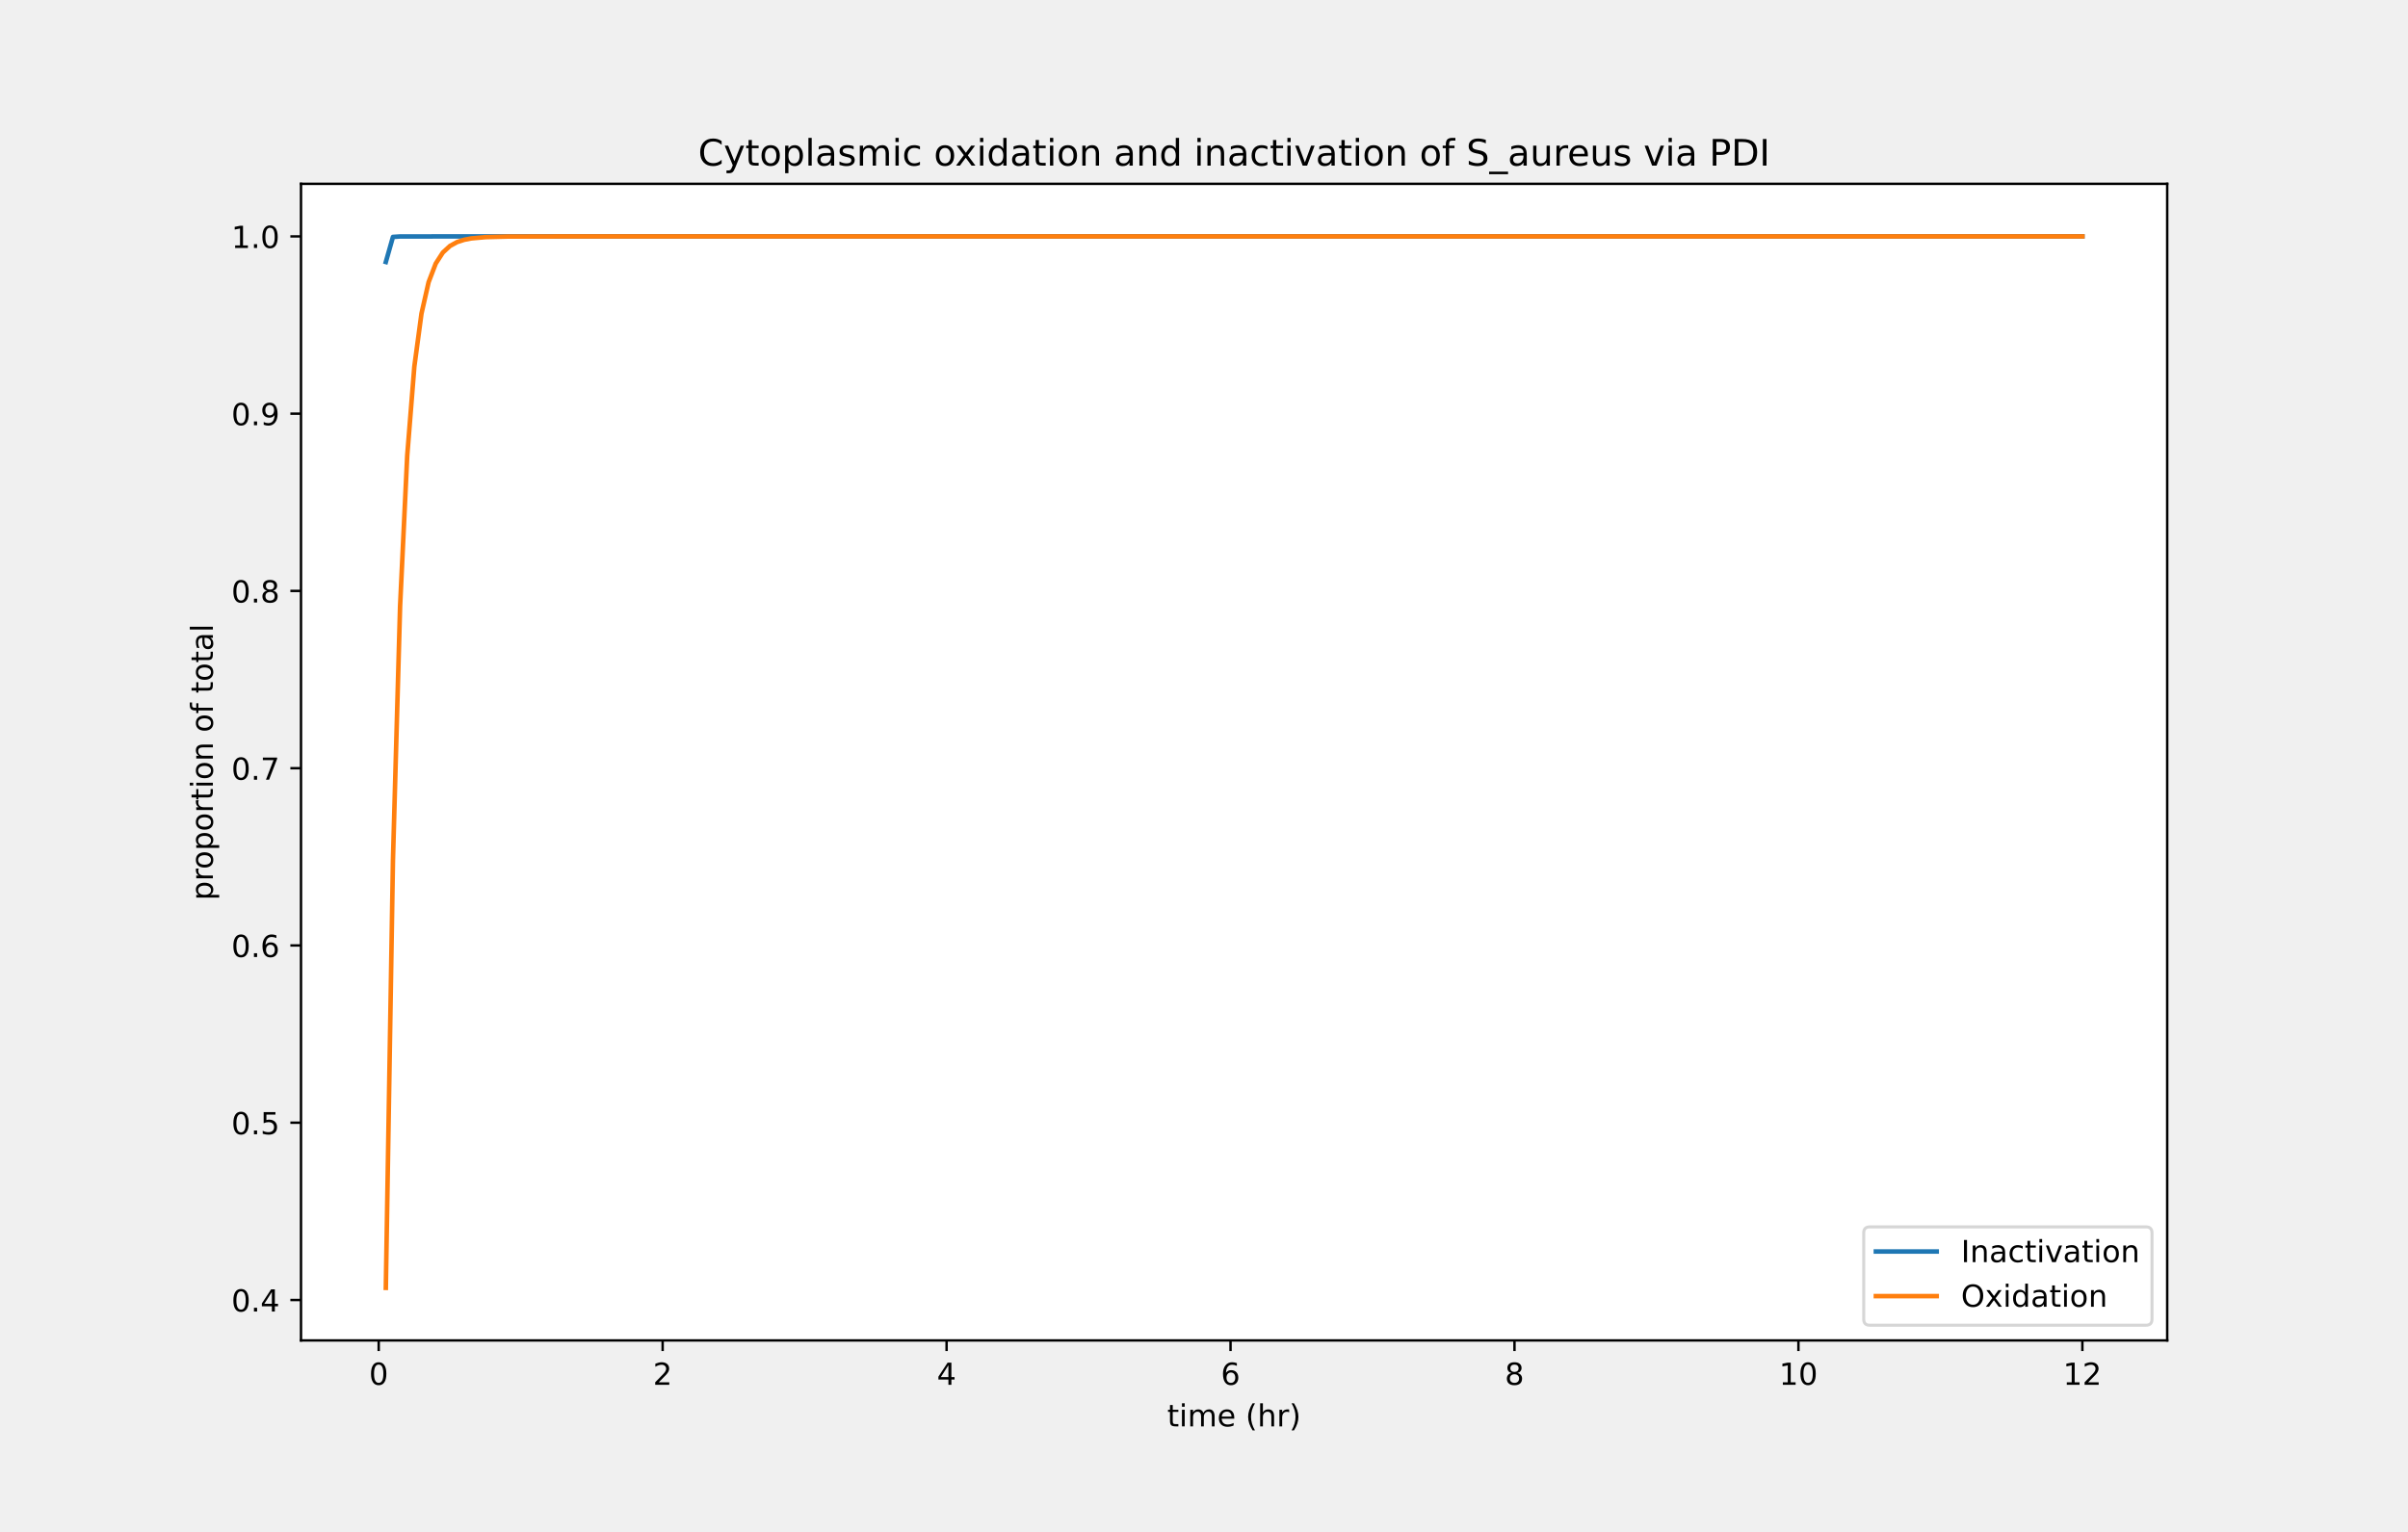
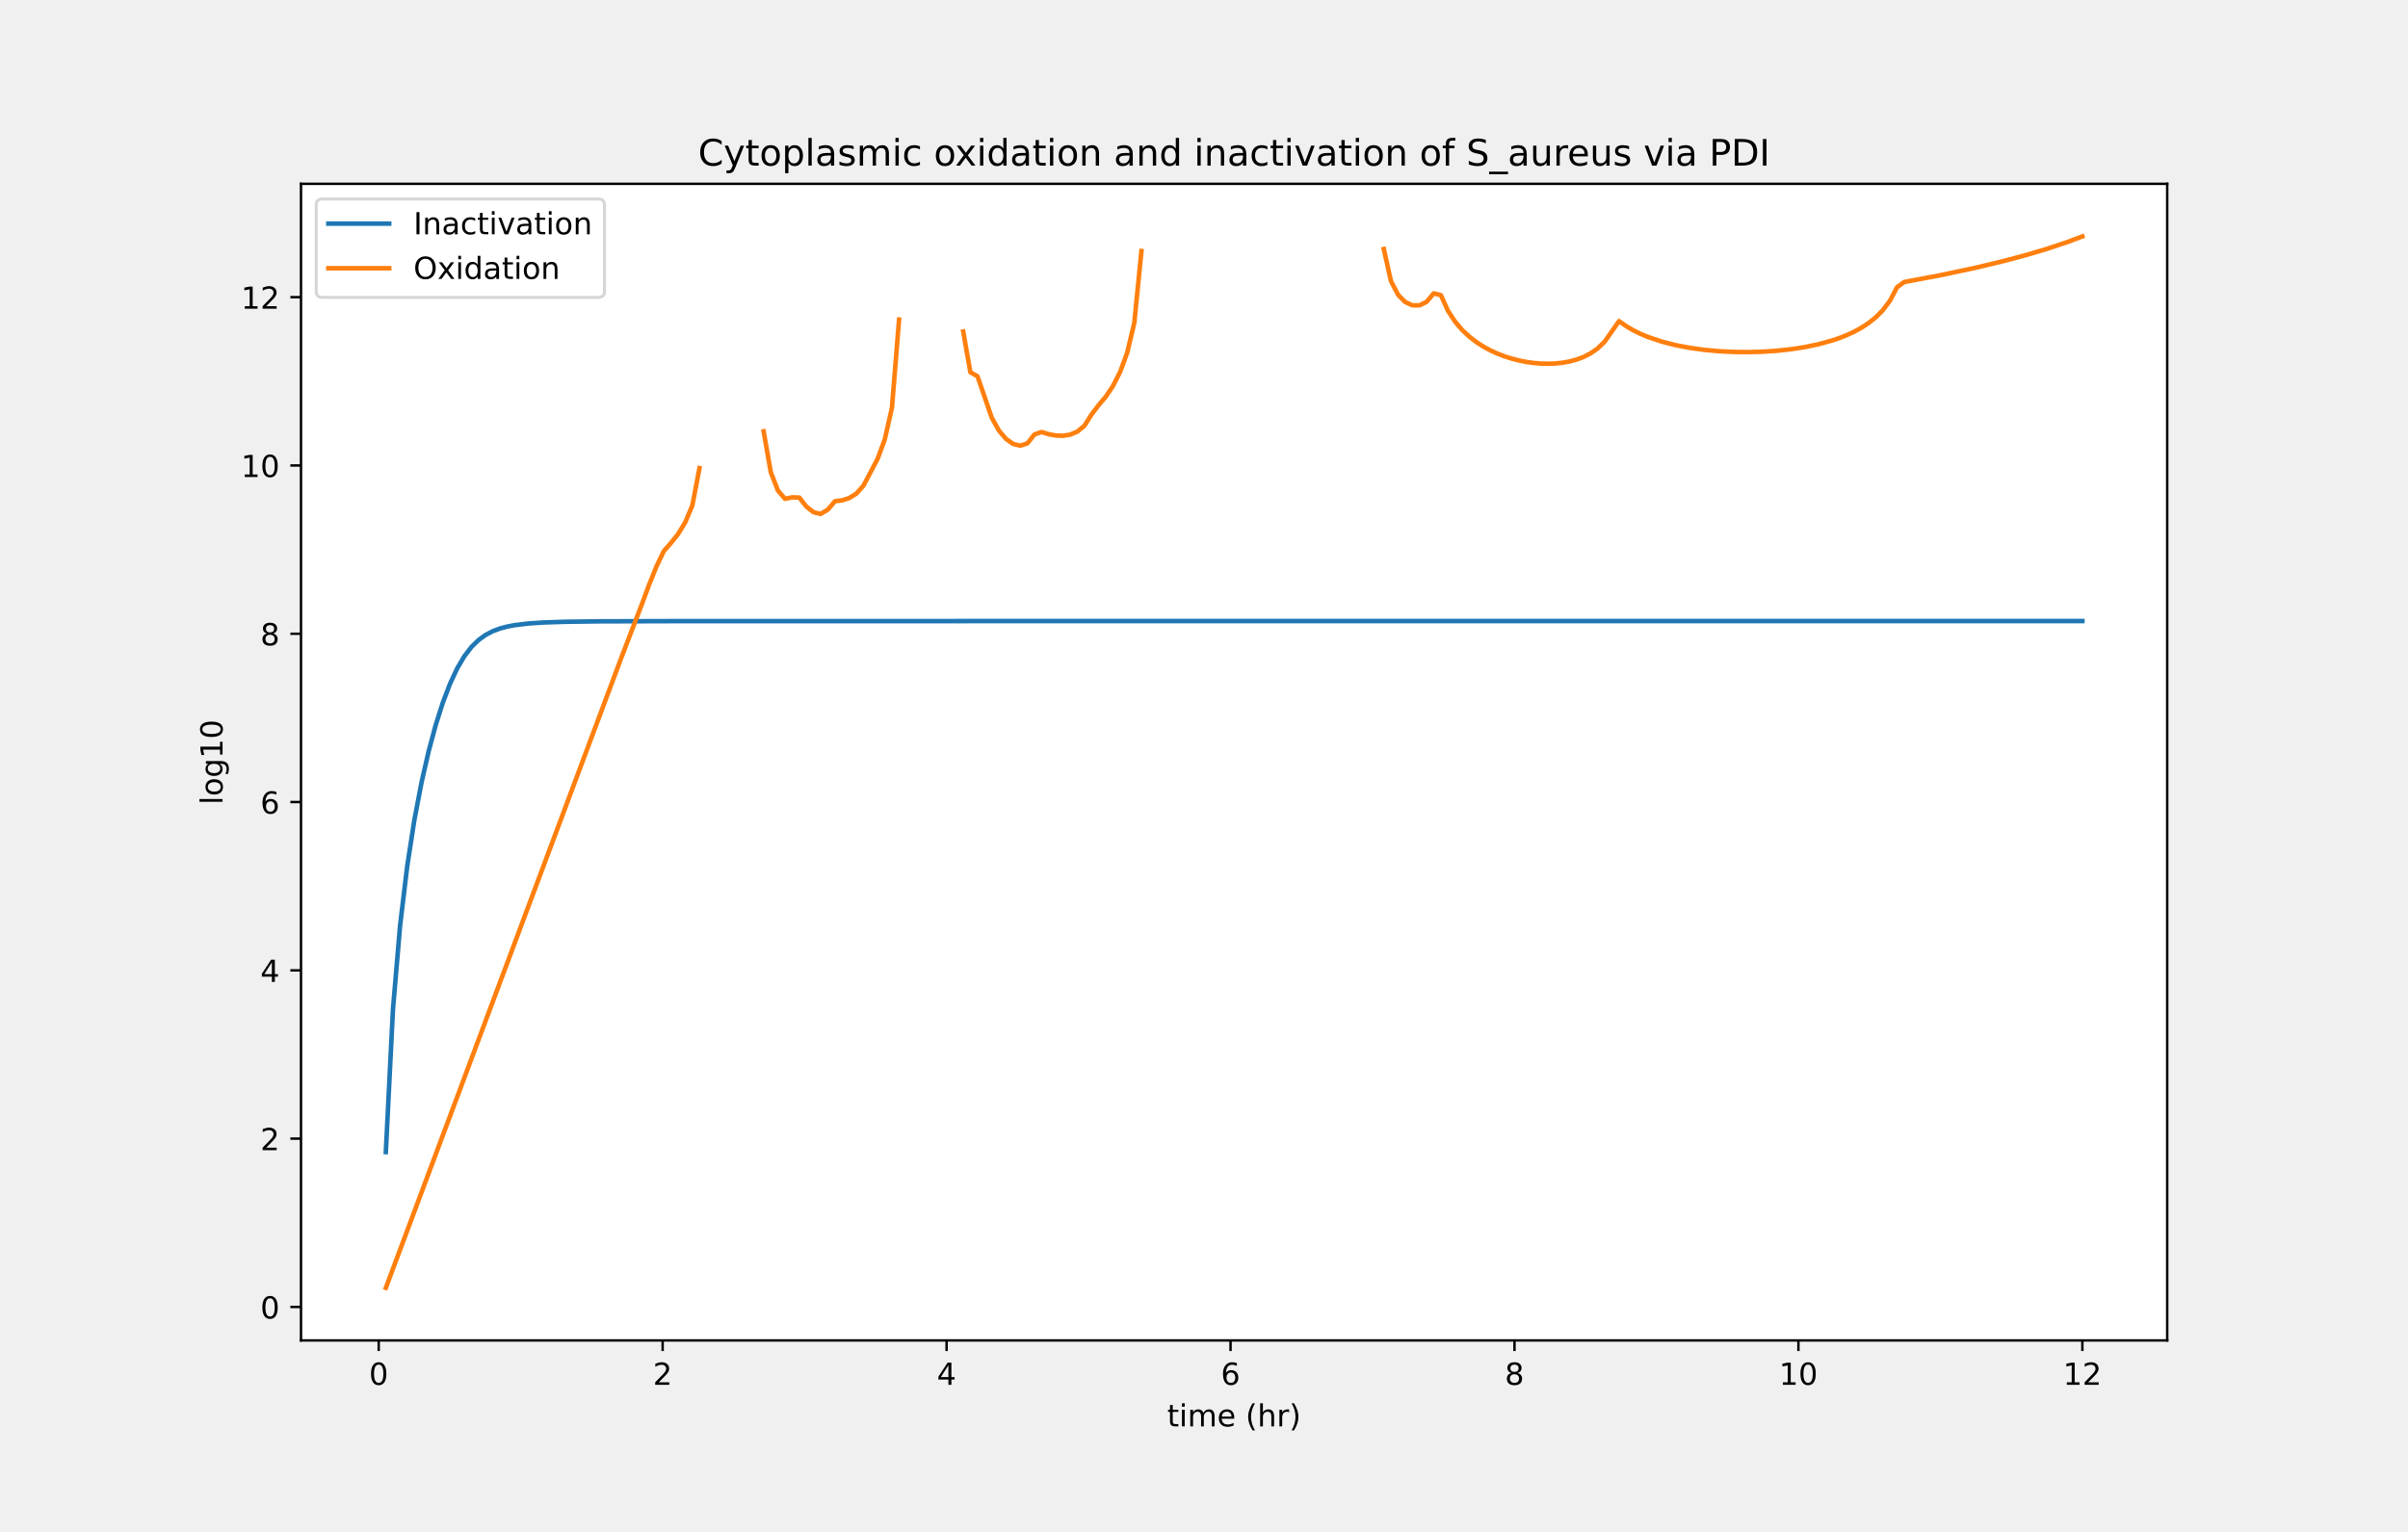
<svg xmlns="http://www.w3.org/2000/svg" xmlns:xlink="http://www.w3.org/1999/xlink" height="504pt" version="1.1" viewBox="0 0 792 504" width="792pt">
  <defs>
    <style type="text/css">*{stroke-linecap:butt;stroke-linejoin:round;}</style>
  </defs>
  <g id="figure_1">
    <g id="patch_1">
      <path d="M 0 504  L 792 504  L 792 0  L 0 0  z " style="fill:none;" />
    </g>
    <g id="axes_1">
      <g id="patch_2">
        <path d="M 99 441  L 712.8 441  L 712.8 60.48  L 99 60.48  z " style="fill:#ffffff;" />
      </g>
      <g id="matplotlib.axis_1">
        <g id="xtick_1">
          <g id="line2d_1">
            <defs>
-               <path d="M 0 0  L 0 3.5  " id="mab8ccc1787" style="stroke:#000000;stroke-width:0.8;" />
+               <path d="M 0 0  L 0 3.5  " id="m8753aa1356" style="stroke:#000000;stroke-width:0.8;" />
            </defs>
            <g>
-               <use style="stroke:#000000;stroke-width:0.8;" x="124.555" xlink:href="#mab8ccc1787" y="441" />
+               <use style="stroke:#000000;stroke-width:0.8;" x="124.555" xlink:href="#m8753aa1356" y="441" />
            </g>
          </g>
          <g id="text_1">
            <g transform="translate(121.3742 455.5984)scale(0.1 -0.1)">
              <defs>
                <path d="M 2034 4250  Q 1547 4250 1301 3770  Q 1056 3291 1056 2328  Q 1056 1369 1301 889  Q 1547 409 2034 409  Q 2525 409 2770 889  Q 3016 1369 3016 2328  Q 3016 3291 2770 3770  Q 2525 4250 2034 4250  z M 2034 4750  Q 2819 4750 3233 4129  Q 3647 3509 3647 2328  Q 3647 1150 3233 529  Q 2819 -91 2034 -91  Q 1250 -91 836 529  Q 422 1150 422 2328  Q 422 3509 836 4129  Q 1250 4750 2034 4750  z " id="DejaVuSans-30" transform="scale(0.015625)" />
              </defs>
              <use xlink:href="#DejaVuSans-30" />
            </g>
          </g>
        </g>
        <g id="xtick_2">
          <g id="line2d_2">
            <g>
-               <use style="stroke:#000000;stroke-width:0.8;" x="217.946" xlink:href="#mab8ccc1787" y="441" />
+               <use style="stroke:#000000;stroke-width:0.8;" x="217.946" xlink:href="#m8753aa1356" y="441" />
            </g>
          </g>
          <g id="text_2">
            <g transform="translate(214.765 455.5984)scale(0.1 -0.1)">
              <defs>
                <path d="M 1228 531  L 3431 531  L 3431 0  L 469 0  L 469 531  Q 828 903 1448 1529  Q 2069 2156 2228 2338  Q 2531 2678 2651 2914  Q 2772 3150 2772 3378  Q 2772 3750 2511 3984  Q 2250 4219 1831 4219  Q 1534 4219 1204 4116  Q 875 4013 500 3803  L 500 4441  Q 881 4594 1212 4672  Q 1544 4750 1819 4750  Q 2544 4750 2975 4387  Q 3406 4025 3406 3419  Q 3406 3131 3298 2873  Q 3191 2616 2906 2266  Q 2828 2175 2409 1742  Q 1991 1309 1228 531  z " id="DejaVuSans-32" transform="scale(0.015625)" />
              </defs>
              <use xlink:href="#DejaVuSans-32" />
            </g>
          </g>
        </g>
        <g id="xtick_3">
          <g id="line2d_3">
            <g>
-               <use style="stroke:#000000;stroke-width:0.8;" x="311.337" xlink:href="#mab8ccc1787" y="441" />
+               <use style="stroke:#000000;stroke-width:0.8;" x="311.337" xlink:href="#m8753aa1356" y="441" />
            </g>
          </g>
          <g id="text_3">
            <g transform="translate(308.1557 455.5984)scale(0.1 -0.1)">
              <defs>
                <path d="M 2419 4116  L 825 1625  L 2419 1625  L 2419 4116  z M 2253 4666  L 3047 4666  L 3047 1625  L 3713 1625  L 3713 1100  L 3047 1100  L 3047 0  L 2419 0  L 2419 1100  L 313 1100  L 313 1709  L 2253 4666  z " id="DejaVuSans-34" transform="scale(0.015625)" />
              </defs>
              <use xlink:href="#DejaVuSans-34" />
            </g>
          </g>
        </g>
        <g id="xtick_4">
          <g id="line2d_4">
            <g>
-               <use style="stroke:#000000;stroke-width:0.8;" x="404.728" xlink:href="#mab8ccc1787" y="441" />
+               <use style="stroke:#000000;stroke-width:0.8;" x="404.728" xlink:href="#m8753aa1356" y="441" />
            </g>
          </g>
          <g id="text_4">
            <g transform="translate(401.5465 455.5984)scale(0.1 -0.1)">
              <defs>
                <path d="M 2113 2584  Q 1688 2584 1439 2293  Q 1191 2003 1191 1497  Q 1191 994 1439 701  Q 1688 409 2113 409  Q 2538 409 2786 701  Q 3034 994 3034 1497  Q 3034 2003 2786 2293  Q 2538 2584 2113 2584  z M 3366 4563  L 3366 3988  Q 3128 4100 2886 4159  Q 2644 4219 2406 4219  Q 1781 4219 1451 3797  Q 1122 3375 1075 2522  Q 1259 2794 1537 2939  Q 1816 3084 2150 3084  Q 2853 3084 3261 2657  Q 3669 2231 3669 1497  Q 3669 778 3244 343  Q 2819 -91 2113 -91  Q 1303 -91 875 529  Q 447 1150 447 2328  Q 447 3434 972 4092  Q 1497 4750 2381 4750  Q 2619 4750 2861 4703  Q 3103 4656 3366 4563  z " id="DejaVuSans-36" transform="scale(0.015625)" />
              </defs>
              <use xlink:href="#DejaVuSans-36" />
            </g>
          </g>
        </g>
        <g id="xtick_5">
          <g id="line2d_5">
            <g>
-               <use style="stroke:#000000;stroke-width:0.8;" x="498.118" xlink:href="#mab8ccc1787" y="441" />
+               <use style="stroke:#000000;stroke-width:0.8;" x="498.118" xlink:href="#m8753aa1356" y="441" />
            </g>
          </g>
          <g id="text_5">
            <g transform="translate(494.9372 455.5984)scale(0.1 -0.1)">
              <defs>
                <path d="M 2034 2216  Q 1584 2216 1326 1975  Q 1069 1734 1069 1313  Q 1069 891 1326 650  Q 1584 409 2034 409  Q 2484 409 2743 651  Q 3003 894 3003 1313  Q 3003 1734 2745 1975  Q 2488 2216 2034 2216  z M 1403 2484  Q 997 2584 770 2862  Q 544 3141 544 3541  Q 544 4100 942 4425  Q 1341 4750 2034 4750  Q 2731 4750 3128 4425  Q 3525 4100 3525 3541  Q 3525 3141 3298 2862  Q 3072 2584 2669 2484  Q 3125 2378 3379 2068  Q 3634 1759 3634 1313  Q 3634 634 3220 271  Q 2806 -91 2034 -91  Q 1263 -91 848 271  Q 434 634 434 1313  Q 434 1759 690 2068  Q 947 2378 1403 2484  z M 1172 3481  Q 1172 3119 1398 2916  Q 1625 2713 2034 2713  Q 2441 2713 2670 2916  Q 2900 3119 2900 3481  Q 2900 3844 2670 4047  Q 2441 4250 2034 4250  Q 1625 4250 1398 4047  Q 1172 3844 1172 3481  z " id="DejaVuSans-38" transform="scale(0.015625)" />
              </defs>
              <use xlink:href="#DejaVuSans-38" />
            </g>
          </g>
        </g>
        <g id="xtick_6">
          <g id="line2d_6">
            <g>
-               <use style="stroke:#000000;stroke-width:0.8;" x="591.509" xlink:href="#mab8ccc1787" y="441" />
+               <use style="stroke:#000000;stroke-width:0.8;" x="591.509" xlink:href="#m8753aa1356" y="441" />
            </g>
          </g>
          <g id="text_6">
            <g transform="translate(585.1467 455.5984)scale(0.1 -0.1)">
              <defs>
                <path d="M 794 531  L 1825 531  L 1825 4091  L 703 3866  L 703 4441  L 1819 4666  L 2450 4666  L 2450 531  L 3481 531  L 3481 0  L 794 0  L 794 531  z " id="DejaVuSans-31" transform="scale(0.015625)" />
              </defs>
              <use xlink:href="#DejaVuSans-31" />
              <use x="63.623" xlink:href="#DejaVuSans-30" />
            </g>
          </g>
        </g>
        <g id="xtick_7">
          <g id="line2d_7">
            <g>
-               <use style="stroke:#000000;stroke-width:0.8;" x="684.9" xlink:href="#mab8ccc1787" y="441" />
+               <use style="stroke:#000000;stroke-width:0.8;" x="684.9" xlink:href="#m8753aa1356" y="441" />
            </g>
          </g>
          <g id="text_7">
            <g transform="translate(678.5375 455.5984)scale(0.1 -0.1)">
              <use xlink:href="#DejaVuSans-31" />
              <use x="63.623" xlink:href="#DejaVuSans-32" />
            </g>
          </g>
        </g>
        <g id="text_8">
          <g transform="translate(383.8891 469.2766)scale(0.1 -0.1)">
            <defs>
              <path d="M 1172 4494  L 1172 3500  L 2356 3500  L 2356 3053  L 1172 3053  L 1172 1153  Q 1172 725 1289 603  Q 1406 481 1766 481  L 2356 481  L 2356 0  L 1766 0  Q 1100 0 847 248  Q 594 497 594 1153  L 594 3053  L 172 3053  L 172 3500  L 594 3500  L 594 4494  L 1172 4494  z " id="DejaVuSans-74" transform="scale(0.015625)" />
              <path d="M 603 3500  L 1178 3500  L 1178 0  L 603 0  L 603 3500  z M 603 4863  L 1178 4863  L 1178 4134  L 603 4134  L 603 4863  z " id="DejaVuSans-69" transform="scale(0.015625)" />
              <path d="M 3328 2828  Q 3544 3216 3844 3400  Q 4144 3584 4550 3584  Q 5097 3584 5394 3201  Q 5691 2819 5691 2113  L 5691 0  L 5113 0  L 5113 2094  Q 5113 2597 4934 2840  Q 4756 3084 4391 3084  Q 3944 3084 3684 2787  Q 3425 2491 3425 1978  L 3425 0  L 2847 0  L 2847 2094  Q 2847 2600 2669 2842  Q 2491 3084 2119 3084  Q 1678 3084 1418 2786  Q 1159 2488 1159 1978  L 1159 0  L 581 0  L 581 3500  L 1159 3500  L 1159 2956  Q 1356 3278 1631 3431  Q 1906 3584 2284 3584  Q 2666 3584 2933 3390  Q 3200 3197 3328 2828  z " id="DejaVuSans-6d" transform="scale(0.015625)" />
              <path d="M 3597 1894  L 3597 1613  L 953 1613  Q 991 1019 1311 708  Q 1631 397 2203 397  Q 2534 397 2845 478  Q 3156 559 3463 722  L 3463 178  Q 3153 47 2828 -22  Q 2503 -91 2169 -91  Q 1331 -91 842 396  Q 353 884 353 1716  Q 353 2575 817 3079  Q 1281 3584 2069 3584  Q 2775 3584 3186 3129  Q 3597 2675 3597 1894  z M 3022 2063  Q 3016 2534 2758 2815  Q 2500 3097 2075 3097  Q 1594 3097 1305 2825  Q 1016 2553 972 2059  L 3022 2063  z " id="DejaVuSans-65" transform="scale(0.015625)" />
              <path id="DejaVuSans-20" transform="scale(0.015625)" />
              <path d="M 1984 4856  Q 1566 4138 1362 3434  Q 1159 2731 1159 2009  Q 1159 1288 1364 580  Q 1569 -128 1984 -844  L 1484 -844  Q 1016 -109 783 600  Q 550 1309 550 2009  Q 550 2706 781 3412  Q 1013 4119 1484 4856  L 1984 4856  z " id="DejaVuSans-28" transform="scale(0.015625)" />
              <path d="M 3513 2113  L 3513 0  L 2938 0  L 2938 2094  Q 2938 2591 2744 2837  Q 2550 3084 2163 3084  Q 1697 3084 1428 2787  Q 1159 2491 1159 1978  L 1159 0  L 581 0  L 581 4863  L 1159 4863  L 1159 2956  Q 1366 3272 1645 3428  Q 1925 3584 2291 3584  Q 2894 3584 3203 3211  Q 3513 2838 3513 2113  z " id="DejaVuSans-68" transform="scale(0.015625)" />
              <path d="M 2631 2963  Q 2534 3019 2420 3045  Q 2306 3072 2169 3072  Q 1681 3072 1420 2755  Q 1159 2438 1159 1844  L 1159 0  L 581 0  L 581 3500  L 1159 3500  L 1159 2956  Q 1341 3275 1631 3429  Q 1922 3584 2338 3584  Q 2397 3584 2469 3576  Q 2541 3569 2628 3553  L 2631 2963  z " id="DejaVuSans-72" transform="scale(0.015625)" />
              <path d="M 513 4856  L 1013 4856  Q 1481 4119 1714 3412  Q 1947 2706 1947 2009  Q 1947 1309 1714 600  Q 1481 -109 1013 -844  L 513 -844  Q 928 -128 1133 580  Q 1338 1288 1338 2009  Q 1338 2731 1133 3434  Q 928 4138 513 4856  z " id="DejaVuSans-29" transform="scale(0.015625)" />
            </defs>
            <use xlink:href="#DejaVuSans-74" />
            <use x="39.209" xlink:href="#DejaVuSans-69" />
            <use x="66.992" xlink:href="#DejaVuSans-6d" />
            <use x="164.404" xlink:href="#DejaVuSans-65" />
            <use x="225.928" xlink:href="#DejaVuSans-20" />
            <use x="257.715" xlink:href="#DejaVuSans-28" />
            <use x="296.729" xlink:href="#DejaVuSans-68" />
            <use x="360.107" xlink:href="#DejaVuSans-72" />
            <use x="401.221" xlink:href="#DejaVuSans-29" />
          </g>
        </g>
      </g>
      <g id="matplotlib.axis_2">
        <g id="ytick_1">
          <g id="line2d_8">
            <defs>
-               <path d="M 0 0  L -3.5 0  " id="m3058c86640" style="stroke:#000000;stroke-width:0.8;" />
+               <path d="M 0 0  L -3.5 0  " id="mea51f15df2" style="stroke:#000000;stroke-width:0.8;" />
            </defs>
            <g>
-               <use style="stroke:#000000;stroke-width:0.8;" x="99" xlink:href="#m3058c86640" y="427.694" />
+               <use style="stroke:#000000;stroke-width:0.8;" x="99" xlink:href="#mea51f15df2" y="429.983" />
            </g>
          </g>
          <g id="text_9">
-             <g transform="translate(76.09687 431.4931)scale(0.1 -0.1)">
-               <defs>
-                 <path d="M 684 794  L 1344 794  L 1344 0  L 684 0  L 684 794  z " id="DejaVuSans-2e" transform="scale(0.015625)" />
-               </defs>
+             <g transform="translate(85.6375 433.7826)scale(0.1 -0.1)">
              <use xlink:href="#DejaVuSans-30" />
-               <use x="63.623" xlink:href="#DejaVuSans-2e" />
-               <use x="95.41" xlink:href="#DejaVuSans-34" />
            </g>
          </g>
        </g>
        <g id="ytick_2">
          <g id="line2d_9">
            <g>
-               <use style="stroke:#000000;stroke-width:0.8;" x="99" xlink:href="#m3058c86640" y="369.374" />
+               <use style="stroke:#000000;stroke-width:0.8;" x="99" xlink:href="#mea51f15df2" y="374.614" />
            </g>
          </g>
          <g id="text_10">
-             <g transform="translate(76.09687 373.1735)scale(0.1 -0.1)">
-               <defs>
-                 <path d="M 691 4666  L 3169 4666  L 3169 4134  L 1269 4134  L 1269 2991  Q 1406 3038 1543 3061  Q 1681 3084 1819 3084  Q 2600 3084 3056 2656  Q 3513 2228 3513 1497  Q 3513 744 3044 326  Q 2575 -91 1722 -91  Q 1428 -91 1123 -41  Q 819 9 494 109  L 494 744  Q 775 591 1075 516  Q 1375 441 1709 441  Q 2250 441 2565 725  Q 2881 1009 2881 1497  Q 2881 1984 2565 2268  Q 2250 2553 1709 2553  Q 1456 2553 1204 2497  Q 953 2441 691 2322  L 691 4666  z " id="DejaVuSans-35" transform="scale(0.015625)" />
-               </defs>
-               <use xlink:href="#DejaVuSans-30" />
-               <use x="63.623" xlink:href="#DejaVuSans-2e" />
-               <use x="95.41" xlink:href="#DejaVuSans-35" />
+             <g transform="translate(85.6375 378.4133)scale(0.1 -0.1)">
+               <use xlink:href="#DejaVuSans-32" />
            </g>
          </g>
        </g>
        <g id="ytick_3">
          <g id="line2d_10">
            <g>
-               <use style="stroke:#000000;stroke-width:0.8;" x="99" xlink:href="#m3058c86640" y="311.055" />
+               <use style="stroke:#000000;stroke-width:0.8;" x="99" xlink:href="#mea51f15df2" y="319.245" />
            </g>
          </g>
          <g id="text_11">
-             <g transform="translate(76.09687 314.8539)scale(0.1 -0.1)">
-               <use xlink:href="#DejaVuSans-30" />
-               <use x="63.623" xlink:href="#DejaVuSans-2e" />
-               <use x="95.41" xlink:href="#DejaVuSans-36" />
+             <g transform="translate(85.6375 323.0439)scale(0.1 -0.1)">
+               <use xlink:href="#DejaVuSans-34" />
            </g>
          </g>
        </g>
        <g id="ytick_4">
          <g id="line2d_11">
            <g>
-               <use style="stroke:#000000;stroke-width:0.8;" x="99" xlink:href="#m3058c86640" y="252.735" />
+               <use style="stroke:#000000;stroke-width:0.8;" x="99" xlink:href="#mea51f15df2" y="263.875" />
            </g>
          </g>
          <g id="text_12">
-             <g transform="translate(76.09687 256.5343)scale(0.1 -0.1)">
-               <defs>
-                 <path d="M 525 4666  L 3525 4666  L 3525 4397  L 1831 0  L 1172 0  L 2766 4134  L 525 4134  L 525 4666  z " id="DejaVuSans-37" transform="scale(0.015625)" />
-               </defs>
-               <use xlink:href="#DejaVuSans-30" />
-               <use x="63.623" xlink:href="#DejaVuSans-2e" />
-               <use x="95.41" xlink:href="#DejaVuSans-37" />
+             <g transform="translate(85.6375 267.6746)scale(0.1 -0.1)">
+               <use xlink:href="#DejaVuSans-36" />
            </g>
          </g>
        </g>
        <g id="ytick_5">
          <g id="line2d_12">
            <g>
-               <use style="stroke:#000000;stroke-width:0.8;" x="99" xlink:href="#m3058c86640" y="194.416" />
+               <use style="stroke:#000000;stroke-width:0.8;" x="99" xlink:href="#mea51f15df2" y="208.506" />
            </g>
          </g>
          <g id="text_13">
-             <g transform="translate(76.09687 198.2148)scale(0.1 -0.1)">
-               <use xlink:href="#DejaVuSans-30" />
-               <use x="63.623" xlink:href="#DejaVuSans-2e" />
-               <use x="95.41" xlink:href="#DejaVuSans-38" />
+             <g transform="translate(85.6375 212.3053)scale(0.1 -0.1)">
+               <use xlink:href="#DejaVuSans-38" />
            </g>
          </g>
        </g>
        <g id="ytick_6">
          <g id="line2d_13">
            <g>
-               <use style="stroke:#000000;stroke-width:0.8;" x="99" xlink:href="#m3058c86640" y="136.096" />
+               <use style="stroke:#000000;stroke-width:0.8;" x="99" xlink:href="#mea51f15df2" y="153.137" />
            </g>
          </g>
          <g id="text_14">
-             <g transform="translate(76.09687 139.8952)scale(0.1 -0.1)">
-               <defs>
-                 <path d="M 703 97  L 703 672  Q 941 559 1184 500  Q 1428 441 1663 441  Q 2288 441 2617 861  Q 2947 1281 2994 2138  Q 2813 1869 2534 1725  Q 2256 1581 1919 1581  Q 1219 1581 811 2004  Q 403 2428 403 3163  Q 403 3881 828 4315  Q 1253 4750 1959 4750  Q 2769 4750 3195 4129  Q 3622 3509 3622 2328  Q 3622 1225 3098 567  Q 2575 -91 1691 -91  Q 1453 -91 1209 -44  Q 966 3 703 97  z M 1959 2075  Q 2384 2075 2632 2365  Q 2881 2656 2881 3163  Q 2881 3666 2632 3958  Q 2384 4250 1959 4250  Q 1534 4250 1286 3958  Q 1038 3666 1038 3163  Q 1038 2656 1286 2365  Q 1534 2075 1959 2075  z " id="DejaVuSans-39" transform="scale(0.015625)" />
-               </defs>
-               <use xlink:href="#DejaVuSans-30" />
-               <use x="63.623" xlink:href="#DejaVuSans-2e" />
-               <use x="95.41" xlink:href="#DejaVuSans-39" />
+             <g transform="translate(79.275 156.936)scale(0.1 -0.1)">
+               <use xlink:href="#DejaVuSans-31" />
+               <use x="63.623" xlink:href="#DejaVuSans-30" />
            </g>
          </g>
        </g>
        <g id="ytick_7">
          <g id="line2d_14">
            <g>
-               <use style="stroke:#000000;stroke-width:0.8;" x="99" xlink:href="#m3058c86640" y="77.776" />
+               <use style="stroke:#000000;stroke-width:0.8;" x="99" xlink:href="#mea51f15df2" y="97.768" />
            </g>
          </g>
          <g id="text_15">
-             <g transform="translate(76.09687 81.57558)scale(0.1 -0.1)">
+             <g transform="translate(79.275 101.5667)scale(0.1 -0.1)">
              <use xlink:href="#DejaVuSans-31" />
-               <use x="63.623" xlink:href="#DejaVuSans-2e" />
-               <use x="95.41" xlink:href="#DejaVuSans-30" />
+               <use x="63.623" xlink:href="#DejaVuSans-32" />
            </g>
          </g>
        </g>
        <g id="text_16">
-           <g transform="translate(70.01719 296.2134)rotate(-90)scale(0.1 -0.1)">
+           <g transform="translate(73.19531 264.7252)rotate(-90)scale(0.1 -0.1)">
            <defs>
-               <path d="M 1159 525  L 1159 -1331  L 581 -1331  L 581 3500  L 1159 3500  L 1159 2969  Q 1341 3281 1617 3432  Q 1894 3584 2278 3584  Q 2916 3584 3314 3078  Q 3713 2572 3713 1747  Q 3713 922 3314 415  Q 2916 -91 2278 -91  Q 1894 -91 1617 61  Q 1341 213 1159 525  z M 3116 1747  Q 3116 2381 2855 2742  Q 2594 3103 2138 3103  Q 1681 3103 1420 2742  Q 1159 2381 1159 1747  Q 1159 1113 1420 752  Q 1681 391 2138 391  Q 2594 391 2855 752  Q 3116 1113 3116 1747  z " id="DejaVuSans-70" transform="scale(0.015625)" />
+               <path d="M 603 4863  L 1178 4863  L 1178 0  L 603 0  L 603 4863  z " id="DejaVuSans-6c" transform="scale(0.015625)" />
              <path d="M 1959 3097  Q 1497 3097 1228 2736  Q 959 2375 959 1747  Q 959 1119 1226 758  Q 1494 397 1959 397  Q 2419 397 2687 759  Q 2956 1122 2956 1747  Q 2956 2369 2687 2733  Q 2419 3097 1959 3097  z M 1959 3584  Q 2709 3584 3137 3096  Q 3566 2609 3566 1747  Q 3566 888 3137 398  Q 2709 -91 1959 -91  Q 1206 -91 779 398  Q 353 888 353 1747  Q 353 2609 779 3096  Q 1206 3584 1959 3584  z " id="DejaVuSans-6f" transform="scale(0.015625)" />
-               <path d="M 3513 2113  L 3513 0  L 2938 0  L 2938 2094  Q 2938 2591 2744 2837  Q 2550 3084 2163 3084  Q 1697 3084 1428 2787  Q 1159 2491 1159 1978  L 1159 0  L 581 0  L 581 3500  L 1159 3500  L 1159 2956  Q 1366 3272 1645 3428  Q 1925 3584 2291 3584  Q 2894 3584 3203 3211  Q 3513 2838 3513 2113  z " id="DejaVuSans-6e" transform="scale(0.015625)" />
-               <path d="M 2375 4863  L 2375 4384  L 1825 4384  Q 1516 4384 1395 4259  Q 1275 4134 1275 3809  L 1275 3500  L 2222 3500  L 2222 3053  L 1275 3053  L 1275 0  L 697 0  L 697 3053  L 147 3053  L 147 3500  L 697 3500  L 697 3744  Q 697 4328 969 4595  Q 1241 4863 1831 4863  L 2375 4863  z " id="DejaVuSans-66" transform="scale(0.015625)" />
-               <path d="M 2194 1759  Q 1497 1759 1228 1600  Q 959 1441 959 1056  Q 959 750 1161 570  Q 1363 391 1709 391  Q 2188 391 2477 730  Q 2766 1069 2766 1631  L 2766 1759  L 2194 1759  z M 3341 1997  L 3341 0  L 2766 0  L 2766 531  Q 2569 213 2275 61  Q 1981 -91 1556 -91  Q 1019 -91 701 211  Q 384 513 384 1019  Q 384 1609 779 1909  Q 1175 2209 1959 2209  L 2766 2209  L 2766 2266  Q 2766 2663 2505 2880  Q 2244 3097 1772 3097  Q 1472 3097 1187 3025  Q 903 2953 641 2809  L 641 3341  Q 956 3463 1253 3523  Q 1550 3584 1831 3584  Q 2591 3584 2966 3190  Q 3341 2797 3341 1997  z " id="DejaVuSans-61" transform="scale(0.015625)" />
-               <path d="M 603 4863  L 1178 4863  L 1178 0  L 603 0  L 603 4863  z " id="DejaVuSans-6c" transform="scale(0.015625)" />
+               <path d="M 2906 1791  Q 2906 2416 2648 2759  Q 2391 3103 1925 3103  Q 1463 3103 1205 2759  Q 947 2416 947 1791  Q 947 1169 1205 825  Q 1463 481 1925 481  Q 2391 481 2648 825  Q 2906 1169 2906 1791  z M 3481 434  Q 3481 -459 3084 -895  Q 2688 -1331 1869 -1331  Q 1566 -1331 1297 -1286  Q 1028 -1241 775 -1147  L 775 -588  Q 1028 -725 1275 -790  Q 1522 -856 1778 -856  Q 2344 -856 2625 -561  Q 2906 -266 2906 331  L 2906 616  Q 2728 306 2450 153  Q 2172 0 1784 0  Q 1141 0 747 490  Q 353 981 353 1791  Q 353 2603 747 3093  Q 1141 3584 1784 3584  Q 2172 3584 2450 3431  Q 2728 3278 2906 2969  L 2906 3500  L 3481 3500  L 3481 434  z " id="DejaVuSans-67" transform="scale(0.015625)" />
            </defs>
-             <use xlink:href="#DejaVuSans-70" />
-             <use x="63.477" xlink:href="#DejaVuSans-72" />
-             <use x="102.34" xlink:href="#DejaVuSans-6f" />
-             <use x="163.521" xlink:href="#DejaVuSans-70" />
-             <use x="226.998" xlink:href="#DejaVuSans-6f" />
-             <use x="288.18" xlink:href="#DejaVuSans-72" />
-             <use x="329.293" xlink:href="#DejaVuSans-74" />
-             <use x="368.502" xlink:href="#DejaVuSans-69" />
-             <use x="396.285" xlink:href="#DejaVuSans-6f" />
-             <use x="457.467" xlink:href="#DejaVuSans-6e" />
-             <use x="520.846" xlink:href="#DejaVuSans-20" />
-             <use x="552.633" xlink:href="#DejaVuSans-6f" />
-             <use x="613.814" xlink:href="#DejaVuSans-66" />
-             <use x="649.02" xlink:href="#DejaVuSans-20" />
-             <use x="680.807" xlink:href="#DejaVuSans-74" />
-             <use x="720.016" xlink:href="#DejaVuSans-6f" />
-             <use x="781.197" xlink:href="#DejaVuSans-74" />
-             <use x="820.406" xlink:href="#DejaVuSans-61" />
-             <use x="881.686" xlink:href="#DejaVuSans-6c" />
+             <use xlink:href="#DejaVuSans-6c" />
+             <use x="27.783" xlink:href="#DejaVuSans-6f" />
+             <use x="88.965" xlink:href="#DejaVuSans-67" />
+             <use x="152.441" xlink:href="#DejaVuSans-31" />
+             <use x="216.064" xlink:href="#DejaVuSans-30" />
          </g>
        </g>
      </g>
      <g id="line2d_15">
-         <path clip-path="url(#p9bb87b14ce)" d="M 126.9 86.193  L 129.245 77.946  L 131.589 77.794  L 152.69 77.776  L 684.9 77.776  L 684.9 77.776  " style="fill:none;stroke:#1f77b4;stroke-linecap:square;stroke-width:1.5;" />
+         <path clip-path="url(#pc0b6a4e207)" d="M 126.9 379.025  L 129.245 332.117  L 131.589 304.536  L 133.934 284.974  L 136.278 269.829  L 138.623 257.517  L 140.967 247.227  L 143.312 238.519  L 145.656 231.15  L 148.001 224.991  L 150.345 219.957  L 152.69 215.959  L 155.034 212.882  L 157.379 210.579  L 159.724 208.89  L 162.068 207.669  L 164.413 206.791  L 166.757 206.16  L 169.102 205.704  L 173.791 205.129  L 178.48 204.813  L 185.513 204.574  L 197.236 204.42  L 225.371 204.344  L 391.833 204.33  L 684.9 204.33  L 684.9 204.33  " style="fill:none;stroke:#1f77b4;stroke-linecap:square;stroke-width:1.5;" />
      </g>
      <g id="line2d_16">
-         <path clip-path="url(#p9bb87b14ce)" d="M 126.9 423.704  L 129.245 282.959  L 131.589 199.476  L 133.934 149.96  L 136.278 120.59  L 138.623 103.17  L 140.967 92.838  L 143.312 86.71  L 145.656 83.075  L 148.001 80.919  L 150.345 79.64  L 152.69 78.882  L 155.034 78.432  L 159.724 78.007  L 166.757 77.824  L 185.513 77.777  L 684.9 77.776  L 684.9 77.776  " style="fill:none;stroke:#ff7f0e;stroke-linecap:square;stroke-width:1.5;" />
+         <path clip-path="url(#pc0b6a4e207)" d="M 126.9 423.704  L 204.27 216.618  L 211.303 198.283  L 213.648 191.978  L 215.992 186.182  L 218.337 181.301  L 220.682 178.63  L 223.026 175.708  L 225.371 171.842  L 227.715 166.287  L 230.06 154.009  M 251.161 141.901  L 253.505 155.331  L 255.85 161.356  L 258.194 164.105  L 260.539 163.626  L 262.883 163.691  L 265.228 166.668  L 267.572 168.528  L 269.917 169.075  L 272.261 167.674  L 274.606 164.916  L 276.95 164.617  L 279.295 163.862  L 281.639 162.42  L 283.984 159.801  L 288.673 150.889  L 291.018 144.518  L 293.362 134.155  L 295.707 105.138  M 316.808 109.064  L 319.152 122.463  L 321.497 123.785  L 326.186 137.419  L 328.53 141.627  L 330.875 144.395  L 333.219 146.051  L 335.564 146.625  L 337.908 145.867  L 340.253 142.919  L 342.597 142.129  L 344.942 142.854  L 347.287 143.285  L 349.631 143.366  L 351.976 142.998  L 354.32 142.012  L 356.665 140.072  L 359.009 136.37  L 361.354 133.269  L 363.698 130.511  L 366.043 127.007  L 368.387 122.422  L 370.732 116.084  L 373.076 106.23  L 375.421 82.59  M 455.135 81.926  L 457.48 92.436  L 459.824 96.971  L 462.169 99.358  L 464.513 100.444  L 466.858 100.461  L 469.203 99.322  L 471.547 96.519  L 473.892 97.092  L 476.236 102.237  L 478.581 105.833  L 480.925 108.574  L 483.27 110.765  L 485.614 112.565  L 487.959 114.066  L 490.303 115.329  L 492.648 116.393  L 494.992 117.285  L 497.337 118.022  L 499.682 118.618  L 502.026 119.08  L 504.371 119.41  L 506.715 119.61  L 509.06 119.675  L 511.404 119.597  L 513.749 119.363  L 516.093 118.952  L 518.438 118.335  L 520.782 117.465  L 523.127 116.273  L 525.471 114.643  L 527.816 112.369  L 532.505 105.654  L 534.85 107.3  L 537.194 108.667  L 539.539 109.823  L 541.883 110.81  L 546.572 112.396  L 551.261 113.586  L 555.95 114.474  L 560.639 115.116  L 565.329 115.545  L 570.018 115.785  L 574.707 115.845  L 579.396 115.729  L 584.085 115.431  L 588.774 114.937  L 593.463 114.223  L 598.152 113.247  L 602.841 111.944  L 605.186 111.139  L 607.53 110.205  L 609.875 109.116  L 612.219 107.833  L 614.564 106.3  L 616.908 104.43  L 619.253 102.075  L 621.597 98.969  L 623.942 94.513  L 626.287 92.786  L 638.009 90.58  L 649.732 88.098  L 659.11 85.854  L 666.144 83.983  L 673.177 81.901  L 680.211 79.547  L 684.9 77.776  L 684.9 77.776  " style="fill:none;stroke:#ff7f0e;stroke-linecap:square;stroke-width:1.5;" />
      </g>
      <g id="patch_3">
        <path d="M 99 441  L 99 60.48  " style="fill:none;stroke:#000000;stroke-linecap:square;stroke-linejoin:miter;stroke-width:0.8;" />
      </g>
      <g id="patch_4">
        <path d="M 712.8 441  L 712.8 60.48  " style="fill:none;stroke:#000000;stroke-linecap:square;stroke-linejoin:miter;stroke-width:0.8;" />
      </g>
      <g id="patch_5">
        <path d="M 99 441  L 712.8 441  " style="fill:none;stroke:#000000;stroke-linecap:square;stroke-linejoin:miter;stroke-width:0.8;" />
      </g>
      <g id="patch_6">
        <path d="M 99 60.48  L 712.8 60.48  " style="fill:none;stroke:#000000;stroke-linecap:square;stroke-linejoin:miter;stroke-width:0.8;" />
      </g>
      <g id="text_17">
        <g transform="translate(229.6181 54.48)scale(0.12 -0.12)">
          <defs>
            <path d="M 4122 4306  L 4122 3641  Q 3803 3938 3442 4084  Q 3081 4231 2675 4231  Q 1875 4231 1450 3742  Q 1025 3253 1025 2328  Q 1025 1406 1450 917  Q 1875 428 2675 428  Q 3081 428 3442 575  Q 3803 722 4122 1019  L 4122 359  Q 3791 134 3420 21  Q 3050 -91 2638 -91  Q 1578 -91 968 557  Q 359 1206 359 2328  Q 359 3453 968 4101  Q 1578 4750 2638 4750  Q 3056 4750 3426 4639  Q 3797 4528 4122 4306  z " id="DejaVuSans-43" transform="scale(0.015625)" />
            <path d="M 2059 -325  Q 1816 -950 1584 -1140  Q 1353 -1331 966 -1331  L 506 -1331  L 506 -850  L 844 -850  Q 1081 -850 1212 -737  Q 1344 -625 1503 -206  L 1606 56  L 191 3500  L 800 3500  L 1894 763  L 2988 3500  L 3597 3500  L 2059 -325  z " id="DejaVuSans-79" transform="scale(0.015625)" />
+             <path d="M 1159 525  L 1159 -1331  L 581 -1331  L 581 3500  L 1159 3500  L 1159 2969  Q 1341 3281 1617 3432  Q 1894 3584 2278 3584  Q 2916 3584 3314 3078  Q 3713 2572 3713 1747  Q 3713 922 3314 415  Q 2916 -91 2278 -91  Q 1894 -91 1617 61  Q 1341 213 1159 525  z M 3116 1747  Q 3116 2381 2855 2742  Q 2594 3103 2138 3103  Q 1681 3103 1420 2742  Q 1159 2381 1159 1747  Q 1159 1113 1420 752  Q 1681 391 2138 391  Q 2594 391 2855 752  Q 3116 1113 3116 1747  z " id="DejaVuSans-70" transform="scale(0.015625)" />
+             <path d="M 2194 1759  Q 1497 1759 1228 1600  Q 959 1441 959 1056  Q 959 750 1161 570  Q 1363 391 1709 391  Q 2188 391 2477 730  Q 2766 1069 2766 1631  L 2766 1759  L 2194 1759  z M 3341 1997  L 3341 0  L 2766 0  L 2766 531  Q 2569 213 2275 61  Q 1981 -91 1556 -91  Q 1019 -91 701 211  Q 384 513 384 1019  Q 384 1609 779 1909  Q 1175 2209 1959 2209  L 2766 2209  L 2766 2266  Q 2766 2663 2505 2880  Q 2244 3097 1772 3097  Q 1472 3097 1187 3025  Q 903 2953 641 2809  L 641 3341  Q 956 3463 1253 3523  Q 1550 3584 1831 3584  Q 2591 3584 2966 3190  Q 3341 2797 3341 1997  z " id="DejaVuSans-61" transform="scale(0.015625)" />
            <path d="M 2834 3397  L 2834 2853  Q 2591 2978 2328 3040  Q 2066 3103 1784 3103  Q 1356 3103 1142 2972  Q 928 2841 928 2578  Q 928 2378 1081 2264  Q 1234 2150 1697 2047  L 1894 2003  Q 2506 1872 2764 1633  Q 3022 1394 3022 966  Q 3022 478 2636 193  Q 2250 -91 1575 -91  Q 1294 -91 989 -36  Q 684 19 347 128  L 347 722  Q 666 556 975 473  Q 1284 391 1588 391  Q 1994 391 2212 530  Q 2431 669 2431 922  Q 2431 1156 2273 1281  Q 2116 1406 1581 1522  L 1381 1569  Q 847 1681 609 1914  Q 372 2147 372 2553  Q 372 3047 722 3315  Q 1072 3584 1716 3584  Q 2034 3584 2315 3537  Q 2597 3491 2834 3397  z " id="DejaVuSans-73" transform="scale(0.015625)" />
            <path d="M 3122 3366  L 3122 2828  Q 2878 2963 2633 3030  Q 2388 3097 2138 3097  Q 1578 3097 1268 2742  Q 959 2388 959 1747  Q 959 1106 1268 751  Q 1578 397 2138 397  Q 2388 397 2633 464  Q 2878 531 3122 666  L 3122 134  Q 2881 22 2623 -34  Q 2366 -91 2075 -91  Q 1284 -91 818 406  Q 353 903 353 1747  Q 353 2603 823 3093  Q 1294 3584 2113 3584  Q 2378 3584 2631 3529  Q 2884 3475 3122 3366  z " id="DejaVuSans-63" transform="scale(0.015625)" />
            <path d="M 3513 3500  L 2247 1797  L 3578 0  L 2900 0  L 1881 1375  L 863 0  L 184 0  L 1544 1831  L 300 3500  L 978 3500  L 1906 2253  L 2834 3500  L 3513 3500  z " id="DejaVuSans-78" transform="scale(0.015625)" />
            <path d="M 2906 2969  L 2906 4863  L 3481 4863  L 3481 0  L 2906 0  L 2906 525  Q 2725 213 2448 61  Q 2172 -91 1784 -91  Q 1150 -91 751 415  Q 353 922 353 1747  Q 353 2572 751 3078  Q 1150 3584 1784 3584  Q 2172 3584 2448 3432  Q 2725 3281 2906 2969  z M 947 1747  Q 947 1113 1208 752  Q 1469 391 1925 391  Q 2381 391 2643 752  Q 2906 1113 2906 1747  Q 2906 2381 2643 2742  Q 2381 3103 1925 3103  Q 1469 3103 1208 2742  Q 947 2381 947 1747  z " id="DejaVuSans-64" transform="scale(0.015625)" />
+             <path d="M 3513 2113  L 3513 0  L 2938 0  L 2938 2094  Q 2938 2591 2744 2837  Q 2550 3084 2163 3084  Q 1697 3084 1428 2787  Q 1159 2491 1159 1978  L 1159 0  L 581 0  L 581 3500  L 1159 3500  L 1159 2956  Q 1366 3272 1645 3428  Q 1925 3584 2291 3584  Q 2894 3584 3203 3211  Q 3513 2838 3513 2113  z " id="DejaVuSans-6e" transform="scale(0.015625)" />
            <path d="M 191 3500  L 800 3500  L 1894 563  L 2988 3500  L 3597 3500  L 2284 0  L 1503 0  L 191 3500  z " id="DejaVuSans-76" transform="scale(0.015625)" />
+             <path d="M 2375 4863  L 2375 4384  L 1825 4384  Q 1516 4384 1395 4259  Q 1275 4134 1275 3809  L 1275 3500  L 2222 3500  L 2222 3053  L 1275 3053  L 1275 0  L 697 0  L 697 3053  L 147 3053  L 147 3500  L 697 3500  L 697 3744  Q 697 4328 969 4595  Q 1241 4863 1831 4863  L 2375 4863  z " id="DejaVuSans-66" transform="scale(0.015625)" />
            <path d="M 3425 4513  L 3425 3897  Q 3066 4069 2747 4153  Q 2428 4238 2131 4238  Q 1616 4238 1336 4038  Q 1056 3838 1056 3469  Q 1056 3159 1242 3001  Q 1428 2844 1947 2747  L 2328 2669  Q 3034 2534 3370 2195  Q 3706 1856 3706 1288  Q 3706 609 3251 259  Q 2797 -91 1919 -91  Q 1588 -91 1214 -16  Q 841 59 441 206  L 441 856  Q 825 641 1194 531  Q 1563 422 1919 422  Q 2459 422 2753 634  Q 3047 847 3047 1241  Q 3047 1584 2836 1778  Q 2625 1972 2144 2069  L 1759 2144  Q 1053 2284 737 2584  Q 422 2884 422 3419  Q 422 4038 858 4394  Q 1294 4750 2059 4750  Q 2388 4750 2728 4690  Q 3069 4631 3425 4513  z " id="DejaVuSans-53" transform="scale(0.015625)" />
            <path d="M 3263 -1063  L 3263 -1509  L -63 -1509  L -63 -1063  L 3263 -1063  z " id="DejaVuSans-5f" transform="scale(0.015625)" />
            <path d="M 544 1381  L 544 3500  L 1119 3500  L 1119 1403  Q 1119 906 1312 657  Q 1506 409 1894 409  Q 2359 409 2629 706  Q 2900 1003 2900 1516  L 2900 3500  L 3475 3500  L 3475 0  L 2900 0  L 2900 538  Q 2691 219 2414 64  Q 2138 -91 1772 -91  Q 1169 -91 856 284  Q 544 659 544 1381  z M 1991 3584  L 1991 3584  z " id="DejaVuSans-75" transform="scale(0.015625)" />
            <path d="M 1259 4147  L 1259 2394  L 2053 2394  Q 2494 2394 2734 2622  Q 2975 2850 2975 3272  Q 2975 3691 2734 3919  Q 2494 4147 2053 4147  L 1259 4147  z M 628 4666  L 2053 4666  Q 2838 4666 3239 4311  Q 3641 3956 3641 3272  Q 3641 2581 3239 2228  Q 2838 1875 2053 1875  L 1259 1875  L 1259 0  L 628 0  L 628 4666  z " id="DejaVuSans-50" transform="scale(0.015625)" />
            <path d="M 1259 4147  L 1259 519  L 2022 519  Q 2988 519 3436 956  Q 3884 1394 3884 2338  Q 3884 3275 3436 3711  Q 2988 4147 2022 4147  L 1259 4147  z M 628 4666  L 1925 4666  Q 3281 4666 3915 4102  Q 4550 3538 4550 2338  Q 4550 1131 3912 565  Q 3275 0 1925 0  L 628 0  L 628 4666  z " id="DejaVuSans-44" transform="scale(0.015625)" />
            <path d="M 628 4666  L 1259 4666  L 1259 0  L 628 0  L 628 4666  z " id="DejaVuSans-49" transform="scale(0.015625)" />
          </defs>
          <use xlink:href="#DejaVuSans-43" />
          <use x="69.824" xlink:href="#DejaVuSans-79" />
          <use x="129.004" xlink:href="#DejaVuSans-74" />
          <use x="168.213" xlink:href="#DejaVuSans-6f" />
          <use x="229.395" xlink:href="#DejaVuSans-70" />
          <use x="292.871" xlink:href="#DejaVuSans-6c" />
          <use x="320.654" xlink:href="#DejaVuSans-61" />
          <use x="381.934" xlink:href="#DejaVuSans-73" />
          <use x="434.033" xlink:href="#DejaVuSans-6d" />
          <use x="531.445" xlink:href="#DejaVuSans-69" />
          <use x="559.229" xlink:href="#DejaVuSans-63" />
          <use x="614.209" xlink:href="#DejaVuSans-20" />
          <use x="645.996" xlink:href="#DejaVuSans-6f" />
          <use x="704.053" xlink:href="#DejaVuSans-78" />
          <use x="763.232" xlink:href="#DejaVuSans-69" />
          <use x="791.016" xlink:href="#DejaVuSans-64" />
          <use x="854.492" xlink:href="#DejaVuSans-61" />
          <use x="915.771" xlink:href="#DejaVuSans-74" />
          <use x="954.98" xlink:href="#DejaVuSans-69" />
          <use x="982.764" xlink:href="#DejaVuSans-6f" />
          <use x="1043.945" xlink:href="#DejaVuSans-6e" />
          <use x="1107.324" xlink:href="#DejaVuSans-20" />
          <use x="1139.111" xlink:href="#DejaVuSans-61" />
          <use x="1200.391" xlink:href="#DejaVuSans-6e" />
          <use x="1263.77" xlink:href="#DejaVuSans-64" />
          <use x="1327.246" xlink:href="#DejaVuSans-20" />
          <use x="1359.033" xlink:href="#DejaVuSans-69" />
          <use x="1386.816" xlink:href="#DejaVuSans-6e" />
          <use x="1450.195" xlink:href="#DejaVuSans-61" />
          <use x="1511.475" xlink:href="#DejaVuSans-63" />
          <use x="1566.455" xlink:href="#DejaVuSans-74" />
          <use x="1605.664" xlink:href="#DejaVuSans-69" />
          <use x="1633.447" xlink:href="#DejaVuSans-76" />
          <use x="1692.627" xlink:href="#DejaVuSans-61" />
          <use x="1753.906" xlink:href="#DejaVuSans-74" />
          <use x="1793.115" xlink:href="#DejaVuSans-69" />
          <use x="1820.898" xlink:href="#DejaVuSans-6f" />
          <use x="1882.08" xlink:href="#DejaVuSans-6e" />
          <use x="1945.459" xlink:href="#DejaVuSans-20" />
          <use x="1977.246" xlink:href="#DejaVuSans-6f" />
          <use x="2038.428" xlink:href="#DejaVuSans-66" />
          <use x="2073.633" xlink:href="#DejaVuSans-20" />
          <use x="2105.42" xlink:href="#DejaVuSans-53" />
          <use x="2168.896" xlink:href="#DejaVuSans-5f" />
          <use x="2218.896" xlink:href="#DejaVuSans-61" />
          <use x="2280.176" xlink:href="#DejaVuSans-75" />
          <use x="2343.555" xlink:href="#DejaVuSans-72" />
          <use x="2382.418" xlink:href="#DejaVuSans-65" />
          <use x="2443.941" xlink:href="#DejaVuSans-75" />
          <use x="2507.32" xlink:href="#DejaVuSans-73" />
          <use x="2559.42" xlink:href="#DejaVuSans-20" />
          <use x="2591.207" xlink:href="#DejaVuSans-76" />
          <use x="2650.387" xlink:href="#DejaVuSans-69" />
          <use x="2678.17" xlink:href="#DejaVuSans-61" />
          <use x="2739.449" xlink:href="#DejaVuSans-20" />
          <use x="2771.236" xlink:href="#DejaVuSans-50" />
          <use x="2831.539" xlink:href="#DejaVuSans-44" />
          <use x="2908.541" xlink:href="#DejaVuSans-49" />
        </g>
      </g>
      <g id="legend_1">
        <g id="patch_7">
-           <path d="M 614.986 436  L 705.8 436  Q 707.8 436 707.8 434  L 707.8 405.644  Q 707.8 403.644 705.8 403.644  L 614.986 403.644  Q 612.986 403.644 612.986 405.644  L 612.986 434  Q 612.986 436 614.986 436  z " style="fill:#ffffff;opacity:0.8;stroke:#cccccc;stroke-linejoin:miter;" />
+           <path d="M 106 97.836  L 196.814 97.836  Q 198.814 97.836 198.814 95.836  L 198.814 67.48  Q 198.814 65.48 196.814 65.48  L 106 65.48  Q 104 65.48 104 67.48  L 104 95.836  Q 104 97.836 106 97.836  z " style="fill:#ffffff;opacity:0.8;stroke:#cccccc;stroke-linejoin:miter;" />
        </g>
        <g id="line2d_17">
-           <path d="M 616.986 411.742  L 636.986 411.742  " style="fill:none;stroke:#1f77b4;stroke-linecap:square;stroke-width:1.5;" />
+           <path d="M 108 73.578  L 128 73.578  " style="fill:none;stroke:#1f77b4;stroke-linecap:square;stroke-width:1.5;" />
        </g>
        <g id="line2d_18" />
        <g id="text_18">
-           <g transform="translate(644.9859 415.2422)scale(0.1 -0.1)">
+           <g transform="translate(136 77.07844)scale(0.1 -0.1)">
            <use xlink:href="#DejaVuSans-49" />
            <use x="29.492" xlink:href="#DejaVuSans-6e" />
            <use x="92.871" xlink:href="#DejaVuSans-61" />
            <use x="154.15" xlink:href="#DejaVuSans-63" />
            <use x="209.131" xlink:href="#DejaVuSans-74" />
            <use x="248.34" xlink:href="#DejaVuSans-69" />
            <use x="276.123" xlink:href="#DejaVuSans-76" />
            <use x="335.303" xlink:href="#DejaVuSans-61" />
            <use x="396.582" xlink:href="#DejaVuSans-74" />
            <use x="435.791" xlink:href="#DejaVuSans-69" />
            <use x="463.574" xlink:href="#DejaVuSans-6f" />
            <use x="524.756" xlink:href="#DejaVuSans-6e" />
          </g>
        </g>
        <g id="line2d_19">
-           <path d="M 616.986 426.42  L 636.986 426.42  " style="fill:none;stroke:#ff7f0e;stroke-linecap:square;stroke-width:1.5;" />
+           <path d="M 108 88.257  L 128 88.257  " style="fill:none;stroke:#ff7f0e;stroke-linecap:square;stroke-width:1.5;" />
        </g>
        <g id="line2d_20" />
        <g id="text_19">
-           <g transform="translate(644.9859 429.9203)scale(0.1 -0.1)">
+           <g transform="translate(136 91.75656)scale(0.1 -0.1)">
            <defs>
              <path d="M 2522 4238  Q 1834 4238 1429 3725  Q 1025 3213 1025 2328  Q 1025 1447 1429 934  Q 1834 422 2522 422  Q 3209 422 3611 934  Q 4013 1447 4013 2328  Q 4013 3213 3611 3725  Q 3209 4238 2522 4238  z M 2522 4750  Q 3503 4750 4090 4092  Q 4678 3434 4678 2328  Q 4678 1225 4090 567  Q 3503 -91 2522 -91  Q 1538 -91 948 565  Q 359 1222 359 2328  Q 359 3434 948 4092  Q 1538 4750 2522 4750  z " id="DejaVuSans-4f" transform="scale(0.015625)" />
            </defs>
            <use xlink:href="#DejaVuSans-4f" />
            <use x="78.711" xlink:href="#DejaVuSans-78" />
            <use x="137.891" xlink:href="#DejaVuSans-69" />
            <use x="165.674" xlink:href="#DejaVuSans-64" />
            <use x="229.15" xlink:href="#DejaVuSans-61" />
            <use x="290.43" xlink:href="#DejaVuSans-74" />
            <use x="329.639" xlink:href="#DejaVuSans-69" />
            <use x="357.422" xlink:href="#DejaVuSans-6f" />
            <use x="418.604" xlink:href="#DejaVuSans-6e" />
          </g>
        </g>
      </g>
    </g>
  </g>
  <defs>
-     <clipPath id="p9bb87b14ce">
+     <clipPath id="pc0b6a4e207">
      <rect height="380.52" width="613.8" x="99" y="60.48" />
    </clipPath>
  </defs>
</svg>
